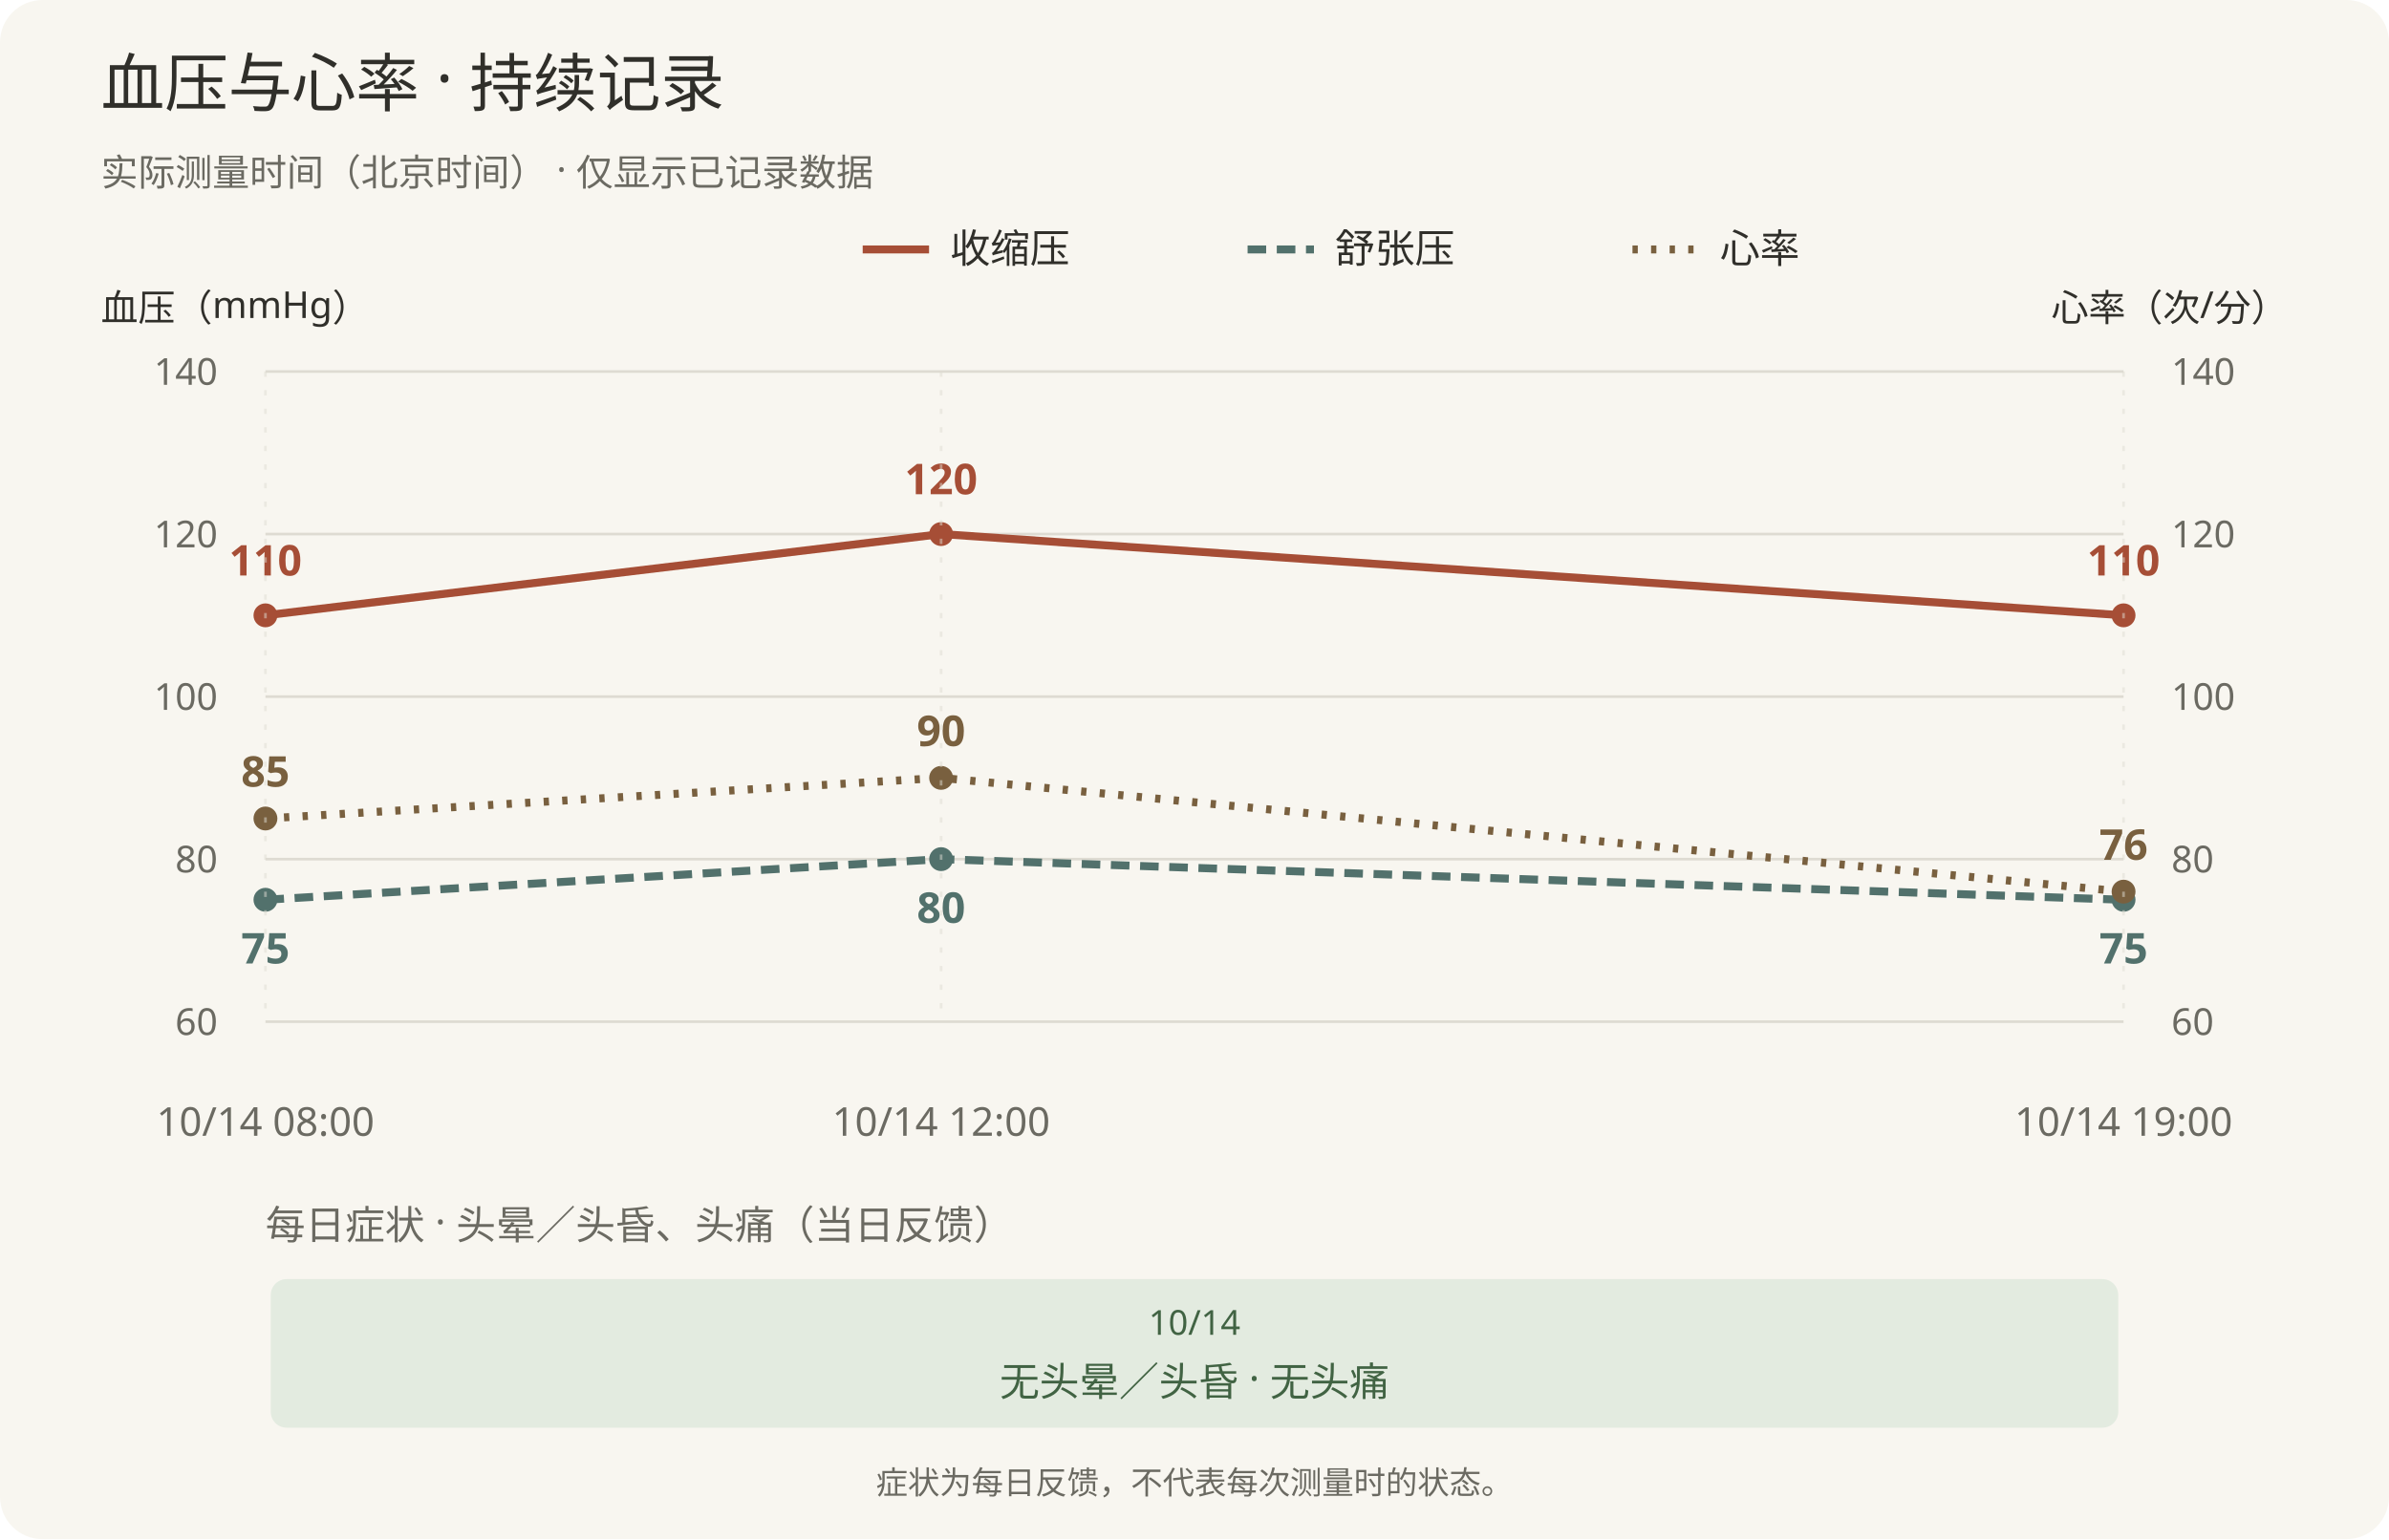
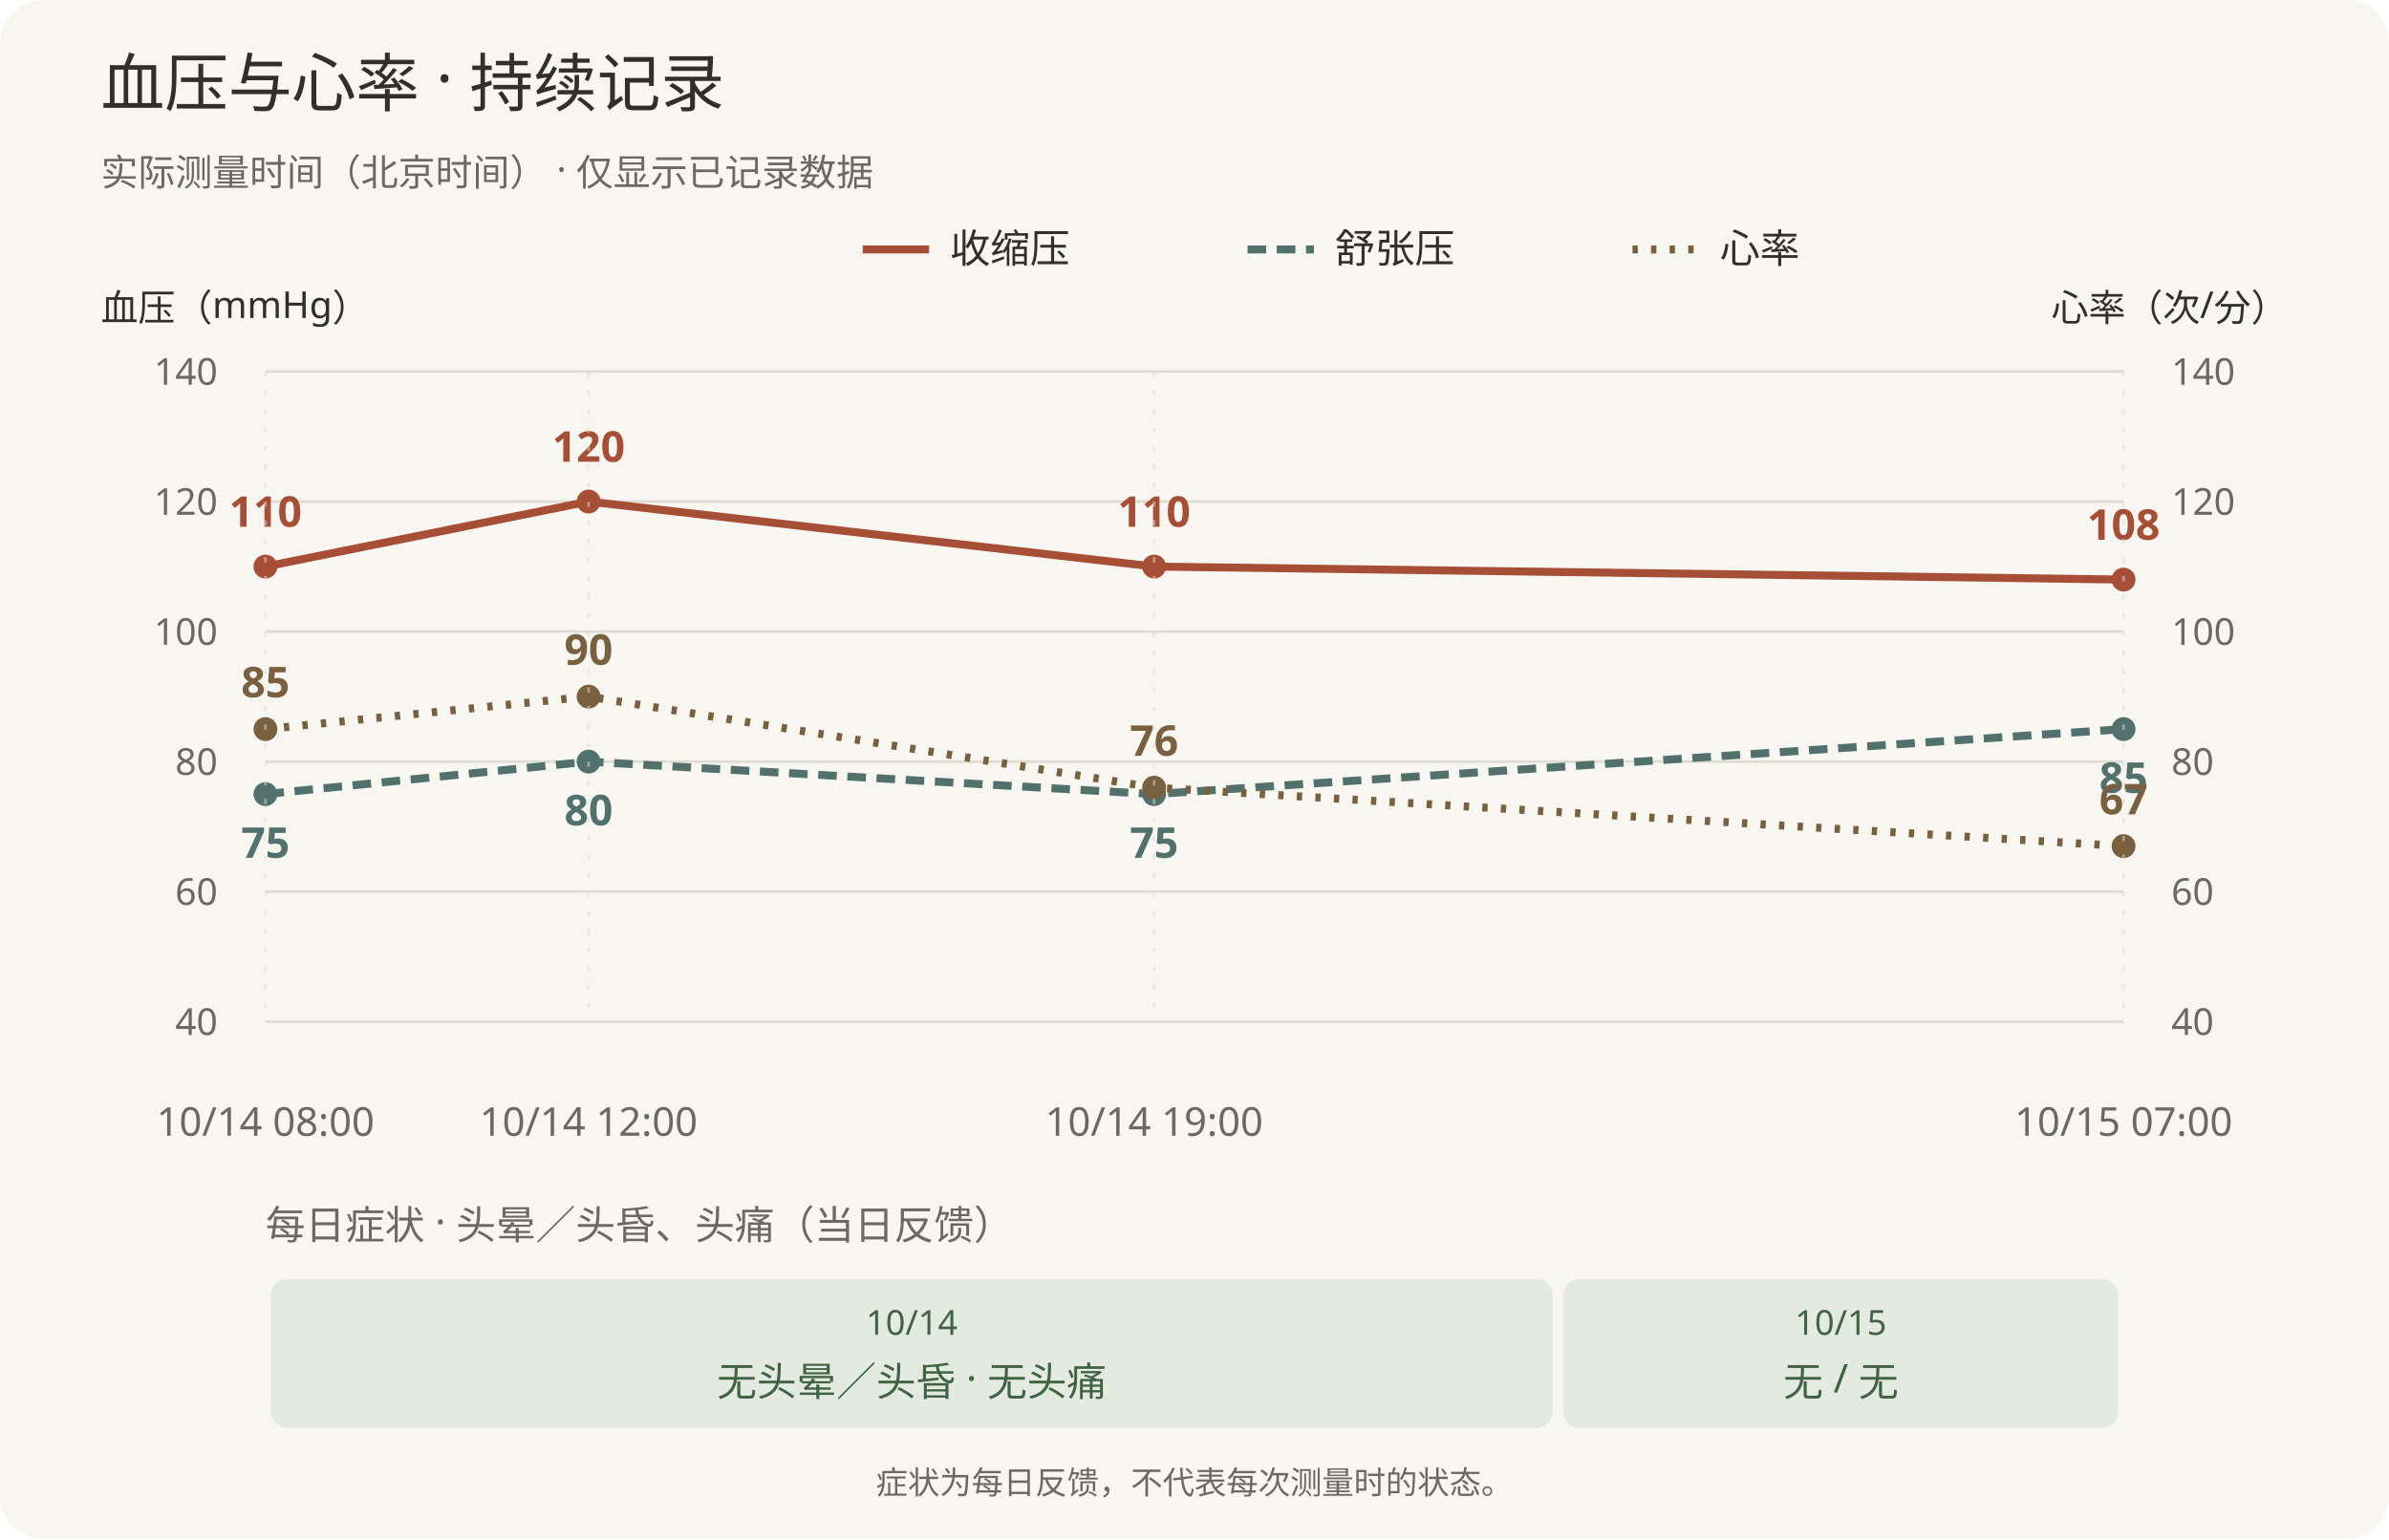
<svg xmlns="http://www.w3.org/2000/svg" viewBox="0 0 900 580" role="img" aria-labelledby="title desc">
  <rect width="900" height="580" rx="16" fill="#f8f6f0" />
  <g font-family="system-ui,Microsoft YaHei,sans-serif" fill="#302f2a">
    <text x="38" y="40" font-size="24">血压与心率 · 持续记录</text>
    <text x="38" y="70" font-size="14" fill="#6b6a62">实际测量时间（北京时间） · 仅显示已记录数据</text>
    <text x="38" y="121" font-size="14">血压（mmHg）</text>
    <text x="862" y="121" text-anchor="end" font-size="14">心率（次/分）</text>
    <line x1="100" x2="800" y1="385" y2="385" stroke="#dedbd2" />
-     <text x="82" y="390" text-anchor="end" font-size="14" fill="#6b6a62">60</text>
-     <text x="818" y="390" font-size="14" fill="#6b6a62">60</text>
-     <line x1="100" x2="800" y1="323.75" y2="323.75" stroke="#dedbd2" />
-     <text x="82" y="328.75" text-anchor="end" font-size="14" fill="#6b6a62">80</text>
-     <text x="818" y="328.75" font-size="14" fill="#6b6a62">80</text>
-     <line x1="100" x2="800" y1="262.5" y2="262.5" stroke="#dedbd2" />
-     <text x="82" y="267.5" text-anchor="end" font-size="14" fill="#6b6a62">100</text>
-     <text x="818" y="267.5" font-size="14" fill="#6b6a62">100</text>
-     <line x1="100" x2="800" y1="201.25" y2="201.25" stroke="#dedbd2" />
-     <text x="82" y="206.25" text-anchor="end" font-size="14" fill="#6b6a62">120</text>
-     <text x="818" y="206.25" font-size="14" fill="#6b6a62">120</text>
+     <text x="82" y="390" text-anchor="end" font-size="14" fill="#6b6a62">40</text>
+     <text x="818" y="390" font-size="14" fill="#6b6a62">40</text>
+     <line x1="100" x2="800" y1="336" y2="336" stroke="#dedbd2" />
+     <text x="82" y="341" text-anchor="end" font-size="14" fill="#6b6a62">60</text>
+     <text x="818" y="341" font-size="14" fill="#6b6a62">60</text>
+     <line x1="100" x2="800" y1="287" y2="287" stroke="#dedbd2" />
+     <text x="82" y="292" text-anchor="end" font-size="14" fill="#6b6a62">80</text>
+     <text x="818" y="292" font-size="14" fill="#6b6a62">80</text>
+     <line x1="100" x2="800" y1="238" y2="238" stroke="#dedbd2" />
+     <text x="82" y="243" text-anchor="end" font-size="14" fill="#6b6a62">100</text>
+     <text x="818" y="243" font-size="14" fill="#6b6a62">100</text>
+     <line x1="100" x2="800" y1="189" y2="189" stroke="#dedbd2" />
+     <text x="82" y="194" text-anchor="end" font-size="14" fill="#6b6a62">120</text>
+     <text x="818" y="194" font-size="14" fill="#6b6a62">120</text>
    <line x1="100" x2="800" y1="140" y2="140" stroke="#dedbd2" />
    <text x="82" y="145" text-anchor="end" font-size="14" fill="#6b6a62">140</text>
    <text x="818" y="145" font-size="14" fill="#6b6a62">140</text>
    <line x1="325" x2="350" y1="94" y2="94" stroke="#a64e36" stroke-width="3" />
    <text x="358" y="99" font-size="15">收缩压</text>
-     <polyline points="100,231.875 354.545,201.25 800,231.875" fill="none" stroke="#a64e36" stroke-width="3" />
-     <circle cx="100" cy="231.875" r="4.5" fill="#a64e36" />
-     <text x="100" y="216.875" font-size="16" text-anchor="middle" fill="#a64e36" font-weight="600">110</text>
-     <circle cx="354.545" cy="201.25" r="4.5" fill="#a64e36" />
-     <text x="354.545" y="186.25" font-size="16" text-anchor="middle" fill="#a64e36" font-weight="600">120</text>
-     <circle cx="800" cy="231.875" r="4.5" fill="#a64e36" />
-     <text x="800" y="216.875" font-size="16" text-anchor="middle" fill="#a64e36" font-weight="600">110</text>
+     <polyline points="100,213.5 221.739,189 434.783,213.5 800,218.4" fill="none" stroke="#a64e36" stroke-width="3" />
+     <circle cx="100" cy="213.5" r="4.5" fill="#a64e36" />
+     <text x="100" y="198.5" font-size="16" text-anchor="middle" fill="#a64e36" font-weight="600">110</text>
+     <circle cx="221.739" cy="189" r="4.5" fill="#a64e36" />
+     <text x="221.739" y="174" font-size="16" text-anchor="middle" fill="#a64e36" font-weight="600">120</text>
+     <circle cx="434.783" cy="213.5" r="4.5" fill="#a64e36" />
+     <text x="434.783" y="198.5" font-size="16" text-anchor="middle" fill="#a64e36" font-weight="600">110</text>
+     <circle cx="800" cy="218.4" r="4.5" fill="#a64e36" />
+     <text x="800" y="203.4" font-size="16" text-anchor="middle" fill="#a64e36" font-weight="600">108</text>
    <line x1="470" x2="495" y1="94" y2="94" stroke="#52716c" stroke-width="3" stroke-dasharray="7 4" />
    <text x="503" y="99" font-size="15">舒张压</text>
-     <polyline points="100,339.062 354.545,323.75 800,339.062" fill="none" stroke="#52716c" stroke-width="3" stroke-dasharray="7 4" />
-     <circle cx="100" cy="339.062" r="4.5" fill="#52716c" />
-     <text x="100" y="363.062" font-size="16" text-anchor="middle" fill="#52716c" font-weight="600">75</text>
-     <circle cx="354.545" cy="323.75" r="4.5" fill="#52716c" />
-     <text x="354.545" y="347.75" font-size="16" text-anchor="middle" fill="#52716c" font-weight="600">80</text>
-     <circle cx="800" cy="339.062" r="4.5" fill="#52716c" />
-     <text x="800" y="363.062" font-size="16" text-anchor="middle" fill="#52716c" font-weight="600">75</text>
+     <polyline points="100,299.25 221.739,287 434.783,299.25 800,274.75" fill="none" stroke="#52716c" stroke-width="3" stroke-dasharray="7 4" />
+     <circle cx="100" cy="299.25" r="4.5" fill="#52716c" />
+     <text x="100" y="323.25" font-size="16" text-anchor="middle" fill="#52716c" font-weight="600">75</text>
+     <circle cx="221.739" cy="287" r="4.5" fill="#52716c" />
+     <text x="221.739" y="311" font-size="16" text-anchor="middle" fill="#52716c" font-weight="600">80</text>
+     <circle cx="434.783" cy="299.25" r="4.5" fill="#52716c" />
+     <text x="434.783" y="323.25" font-size="16" text-anchor="middle" fill="#52716c" font-weight="600">75</text>
+     <circle cx="800" cy="274.75" r="4.5" fill="#52716c" />
+     <text x="800" y="298.75" font-size="16" text-anchor="middle" fill="#52716c" font-weight="600">85</text>
    <line x1="615" x2="640" y1="94" y2="94" stroke="#79603f" stroke-width="3" stroke-dasharray="2 5" />
    <text x="648" y="99" font-size="15">心率</text>
-     <polyline points="100,308.438 354.545,293.125 800,336" fill="none" stroke="#79603f" stroke-width="3" stroke-dasharray="2 5" />
-     <circle cx="100" cy="308.438" r="4.5" fill="#79603f" />
-     <text x="100" y="296.438" font-size="16" text-anchor="middle" fill="#79603f" font-weight="600">85</text>
-     <circle cx="354.545" cy="293.125" r="4.5" fill="#79603f" />
-     <text x="354.545" y="281.125" font-size="16" text-anchor="middle" fill="#79603f" font-weight="600">90</text>
-     <circle cx="800" cy="336" r="4.5" fill="#79603f" />
-     <text x="800" y="324" font-size="16" text-anchor="middle" fill="#79603f" font-weight="600">76</text>
+     <polyline points="100,274.75 221.739,262.5 434.783,296.8 800,318.85" fill="none" stroke="#79603f" stroke-width="3" stroke-dasharray="2 5" />
+     <circle cx="100" cy="274.75" r="4.5" fill="#79603f" />
+     <text x="100" y="262.75" font-size="16" text-anchor="middle" fill="#79603f" font-weight="600">85</text>
+     <circle cx="221.739" cy="262.5" r="4.5" fill="#79603f" />
+     <text x="221.739" y="250.5" font-size="16" text-anchor="middle" fill="#79603f" font-weight="600">90</text>
+     <circle cx="434.783" cy="296.8" r="4.5" fill="#79603f" />
+     <text x="434.783" y="284.8" font-size="16" text-anchor="middle" fill="#79603f" font-weight="600">76</text>
+     <circle cx="800" cy="318.85" r="4.5" fill="#79603f" />
+     <text x="800" y="306.85" font-size="16" text-anchor="middle" fill="#79603f" font-weight="600">67</text>
    <line x1="100" x2="100" y1="140" y2="385" stroke="#dedbd2" stroke-dasharray="2 5" opacity=".5" />
    <text x="100" y="428" text-anchor="middle" font-size="15" fill="#6b6a62">10/14 08:00</text>
-     <line x1="354.545" x2="354.545" y1="140" y2="385" stroke="#dedbd2" stroke-dasharray="2 5" opacity=".5" />
-     <text x="354.545" y="428" text-anchor="middle" font-size="15" fill="#6b6a62">10/14 12:00</text>
+     <line x1="221.739" x2="221.739" y1="140" y2="385" stroke="#dedbd2" stroke-dasharray="2 5" opacity=".5" />
+     <text x="221.739" y="428" text-anchor="middle" font-size="15" fill="#6b6a62">10/14 12:00</text>
+     <line x1="434.783" x2="434.783" y1="140" y2="385" stroke="#dedbd2" stroke-dasharray="2 5" opacity=".5" />
+     <text x="434.783" y="428" text-anchor="middle" font-size="15" fill="#6b6a62">10/14 19:00</text>
    <line x1="800" x2="800" y1="140" y2="385" stroke="#dedbd2" stroke-dasharray="2 5" opacity=".5" />
-     <text x="800" y="428" text-anchor="middle" font-size="15" fill="#6b6a62">10/14 19:00</text>
+     <text x="800" y="428" text-anchor="middle" font-size="15" fill="#6b6a62">10/15 07:00</text>
    <text x="100" y="467" font-size="15" fill="#6b6a62">每日症状 · 头晕／头昏、头痛（当日反馈）</text>
-     <rect x="102" y="482" width="696" height="56" rx="6" fill="#e3ebe0" />
-     <text x="450" y="503" text-anchor="middle" font-size="13" fill="#416343">10/14</text>
-     <text x="450" y="526" text-anchor="middle" font-size="15" fill="#416343">无头晕／头昏 · 无头痛</text>
+     <rect x="102" y="482" width="482.957" height="56" rx="6" fill="#e3ebe0" />
+     <text x="343.478" y="503" text-anchor="middle" font-size="13" fill="#416343">10/14</text>
+     <text x="343.478" y="526" text-anchor="middle" font-size="15" fill="#416343">无头晕／头昏 · 无头痛</text>
+     <rect x="588.957" y="482" width="209.043" height="56" rx="6" fill="#e3ebe0" />
+     <text x="693.478" y="503" text-anchor="middle" font-size="13" fill="#416343">10/15</text>
+     <text x="693.478" y="526" text-anchor="middle" font-size="15" fill="#416343">无 / 无</text>
    <text x="450" y="563" text-anchor="middle" font-size="12" fill="#6b6a62">症状为每日反馈，不代表每次测量时的状态。</text>
  </g>
</svg>
